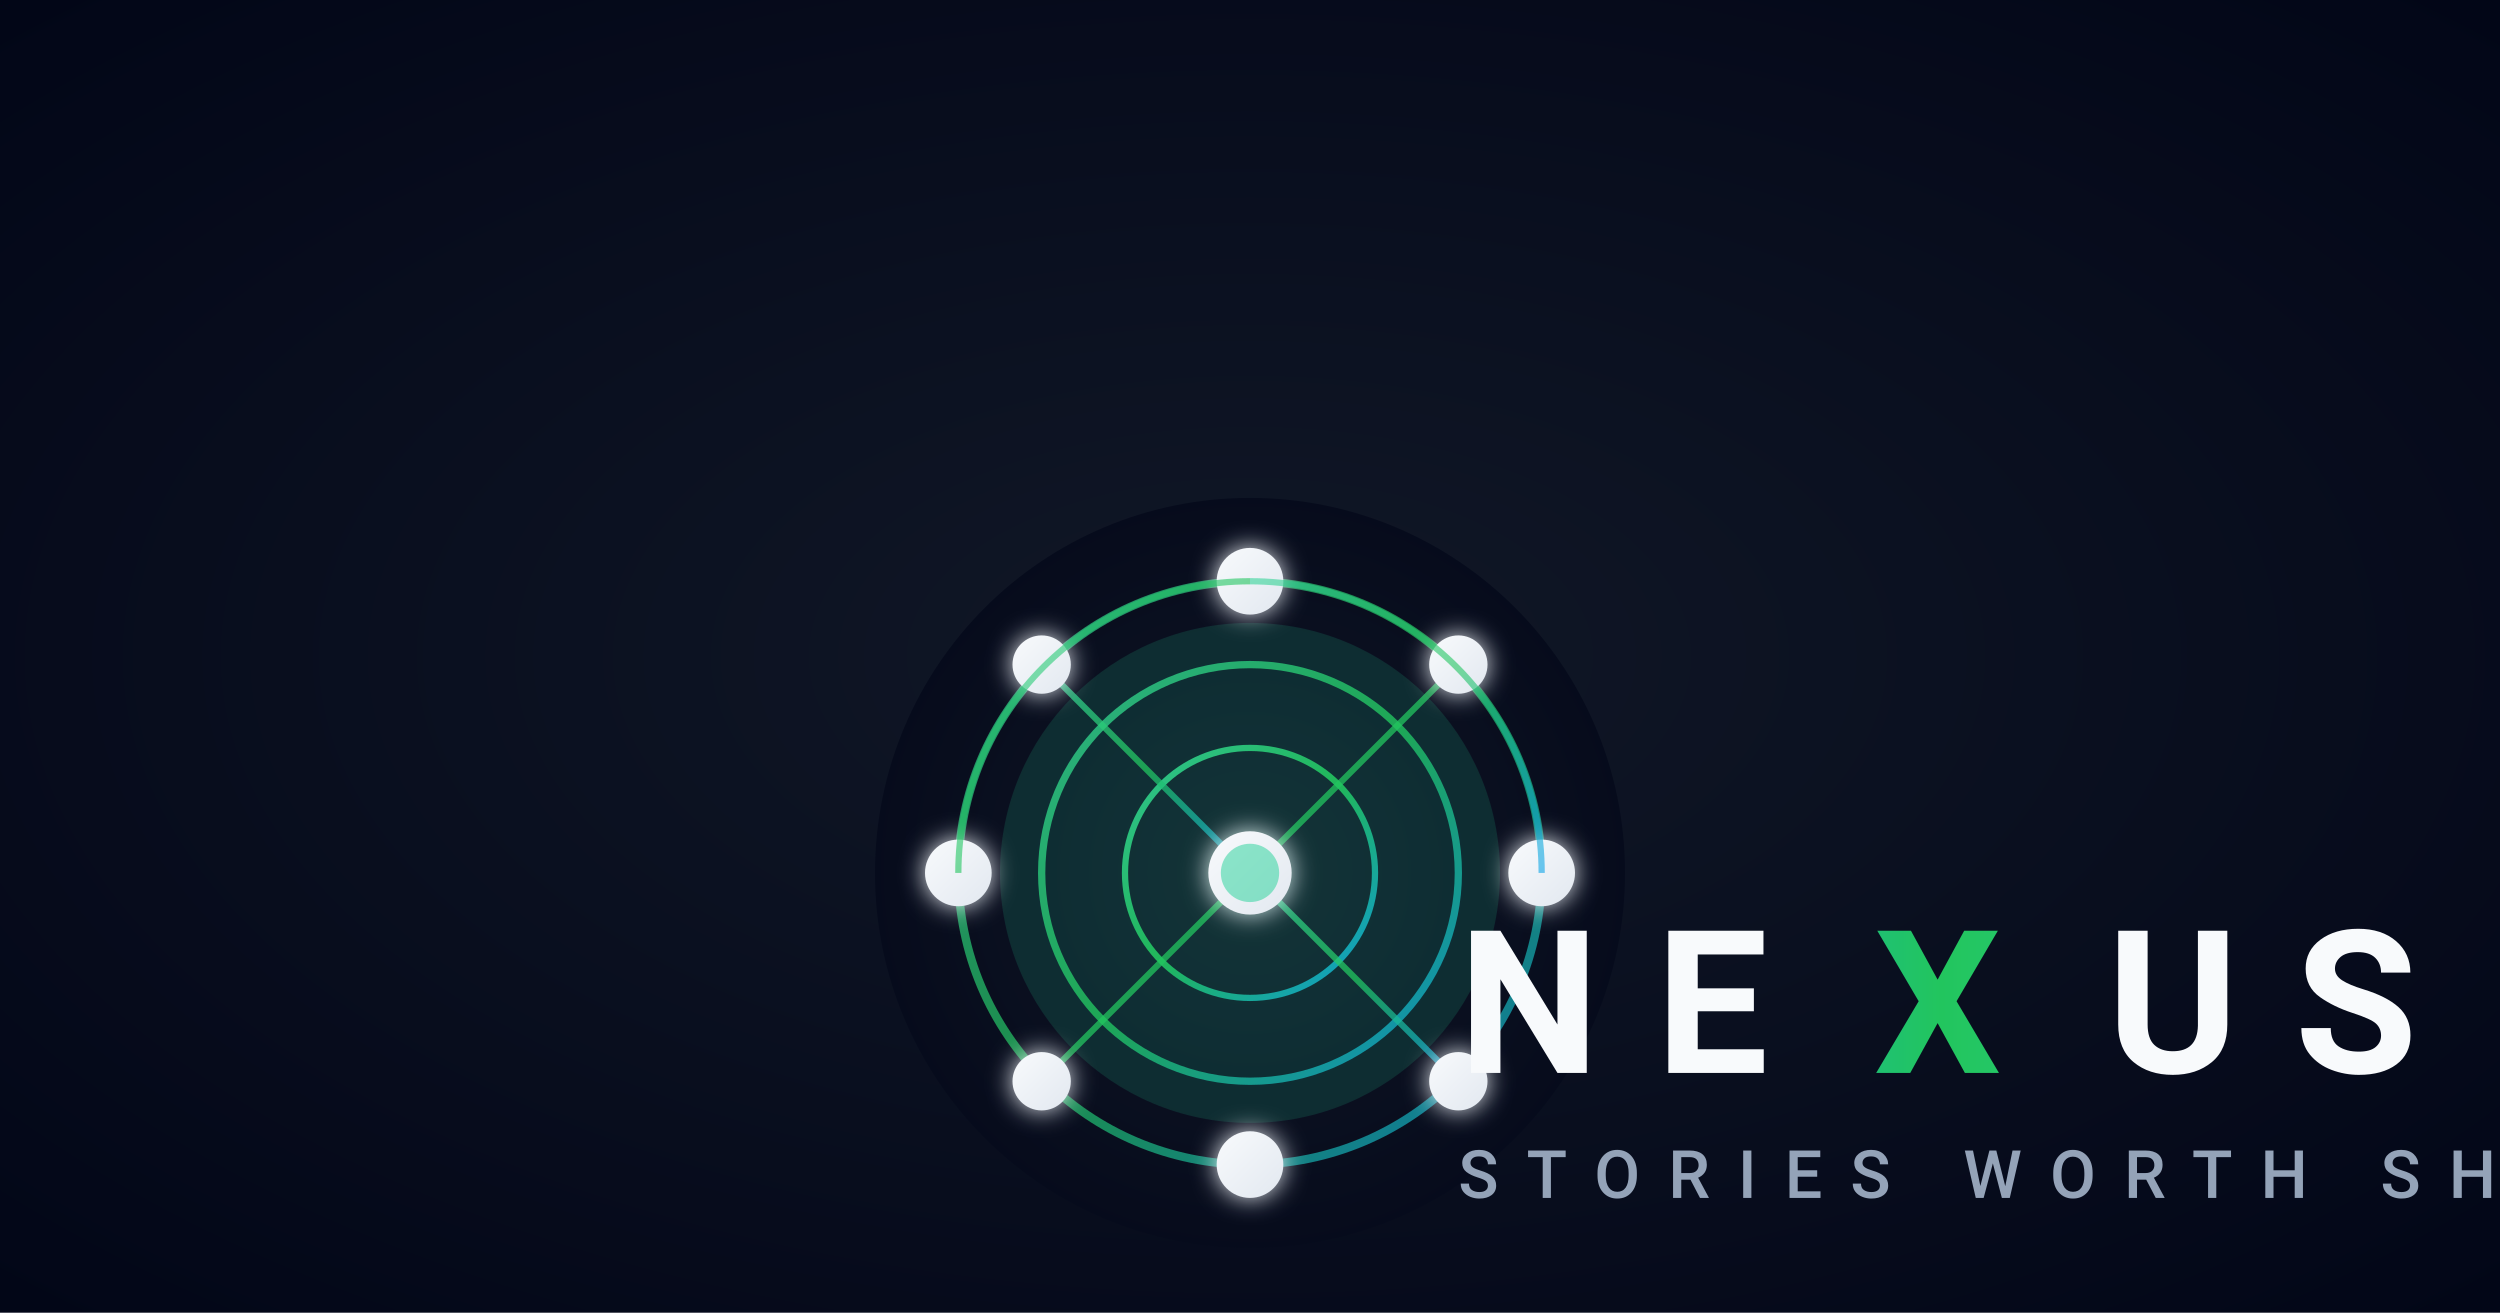
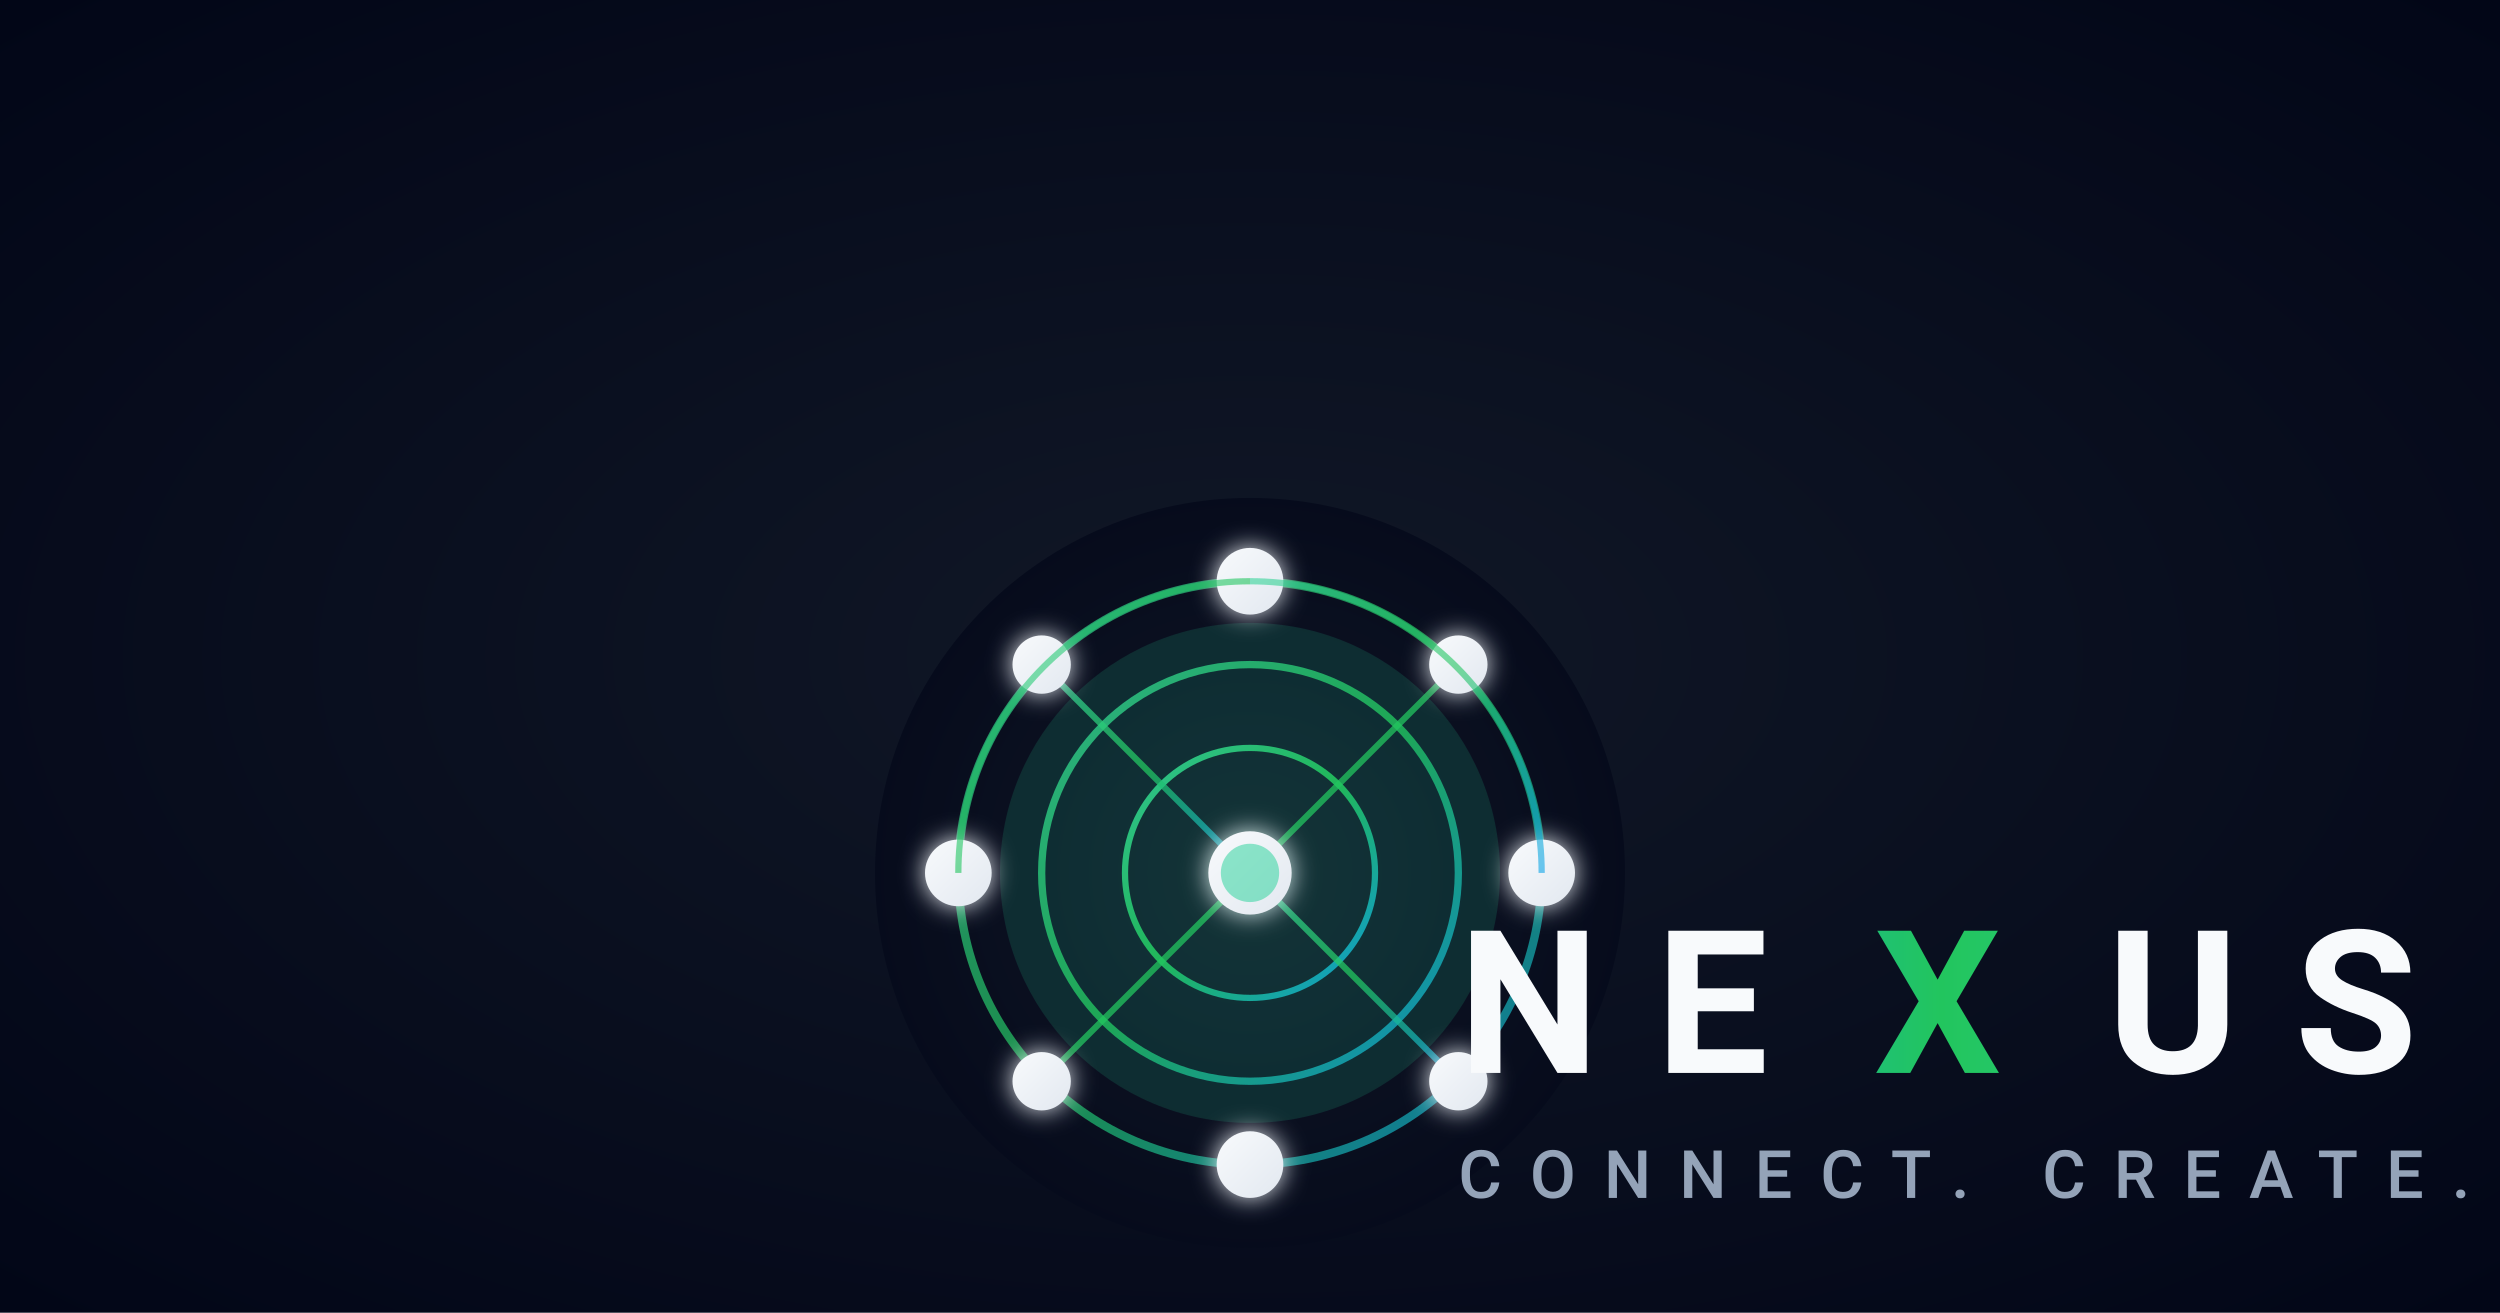
<svg xmlns="http://www.w3.org/2000/svg" width="1200" height="630" viewBox="0 0 1200 630" fill="none">
  <defs>
    <radialGradient id="og-bg" cx="50%" cy="50%" r="70%">
      <stop offset="0%" stop-color="#111827" />
      <stop offset="100%" stop-color="#020617" />
    </radialGradient>
    <linearGradient id="og-orbit" x1="0%" y1="0%" x2="100%" y2="100%">
      <stop offset="0%" stop-color="#34D399" />
      <stop offset="50%" stop-color="#22C55E" />
      <stop offset="100%" stop-color="#0EA5E9" />
    </linearGradient>
    <linearGradient id="og-node" x1="0%" y1="0%" x2="100%" y2="100%">
      <stop offset="0%" stop-color="#F8FAFC" />
      <stop offset="100%" stop-color="#E2E8F0" />
    </linearGradient>
    <linearGradient id="og-wordmark-grad" x1="0%" y1="0%" x2="100%" y2="0%">
      <stop offset="0%" stop-color="#0EA5E9" />
      <stop offset="50%" stop-color="#22C55E" />
      <stop offset="100%" stop-color="#34D399" />
    </linearGradient>
    <filter id="og-glow" x="-50%" y="-50%" width="200%" height="200%">
      <feGaussianBlur in="SourceGraphic" stdDeviation="6" result="blur" />
      <feMerge>
        <feMergeNode in="blur" />
        <feMergeNode in="SourceGraphic" />
      </feMerge>
    </filter>
  </defs>
  <rect width="1200" height="630" fill="url(#og-bg)" />
  <rect width="1200" height="630" fill="url(#og-bg)" opacity="0.8" />
  <g transform="translate(600, 315)">
    <g transform="translate(-200, -96)">
      <circle cx="200" cy="200" r="180" fill="url(#og-bg)" />
      <circle cx="200" cy="200" r="120" fill="rgba(34,211,153,0.15)" />
      <ellipse cx="200" cy="200" rx="140" ry="140" fill="none" stroke="url(#og-orbit)" stroke-width="4" opacity="0.7" />
      <ellipse cx="200" cy="200" rx="100" ry="100" fill="none" stroke="url(#og-orbit)" stroke-width="3.5" opacity="0.8" />
      <ellipse cx="200" cy="200" rx="60" ry="60" fill="none" stroke="url(#og-orbit)" stroke-width="3" opacity="0.9" />
      <g stroke="url(#og-orbit)" stroke-width="3" opacity="0.75" stroke-linecap="round">
        <line x1="200" y1="200" x2="200" y2="60" />
        <line x1="200" y1="200" x2="340" y2="200" />
        <line x1="200" y1="200" x2="200" y2="340" />
        <line x1="200" y1="200" x2="60" y2="200" />
        <line x1="200" y1="200" x2="300" y2="100" />
        <line x1="200" y1="200" x2="300" y2="300" />
        <line x1="200" y1="200" x2="100" y2="300" />
        <line x1="200" y1="200" x2="100" y2="100" />
      </g>
      <g filter="url(#og-glow)">
        <circle cx="200" cy="200" r="20" fill="url(#og-node)" />
        <circle cx="200" cy="200" r="14" fill="rgba(34,211,153,0.5)" />
        <circle cx="200" cy="60" r="16" fill="url(#og-node)" />
        <circle cx="340" cy="200" r="16" fill="url(#og-node)" />
        <circle cx="200" cy="340" r="16" fill="url(#og-node)" />
        <circle cx="60" cy="200" r="16" fill="url(#og-node)" />
        <circle cx="300" cy="100" r="14" fill="url(#og-node)" />
        <circle cx="300" cy="300" r="14" fill="url(#og-node)" />
        <circle cx="100" cy="300" r="14" fill="url(#og-node)" />
        <circle cx="100" cy="100" r="14" fill="url(#og-node)" />
      </g>
      <path d="M 60 200 A 140 140 0 0 1 200 60" fill="none" stroke="url(#og-orbit)" stroke-width="3" opacity="0.6" />
      <path d="M 200 60 A 140 140 0 0 1 340 200" fill="none" stroke="url(#og-orbit)" stroke-width="3" opacity="0.6" />
    </g>
    <g transform="translate(100, 120)">
      <text x="0" y="80" font-family="system-ui, -apple-system, 'Segoe UI', Roboto, 'Helvetica Neue', Arial, sans-serif" font-size="96" font-weight="700" letter-spacing="0.28em" fill="#F8FAFC">
        NE
        <tspan fill="url(#og-wordmark-grad)">X</tspan>
        US
      </text>
      <text x="0" y="140" font-family="system-ui, -apple-system, 'Segoe UI', Roboto, 'Helvetica Neue', Arial, sans-serif" font-size="32" font-weight="500" letter-spacing="0.42em" fill="#94A3B8">
-         STORIES WORTH SHARING
+         CONNECT. CREATE. DISCOVER.
      </text>
    </g>
  </g>
</svg>
